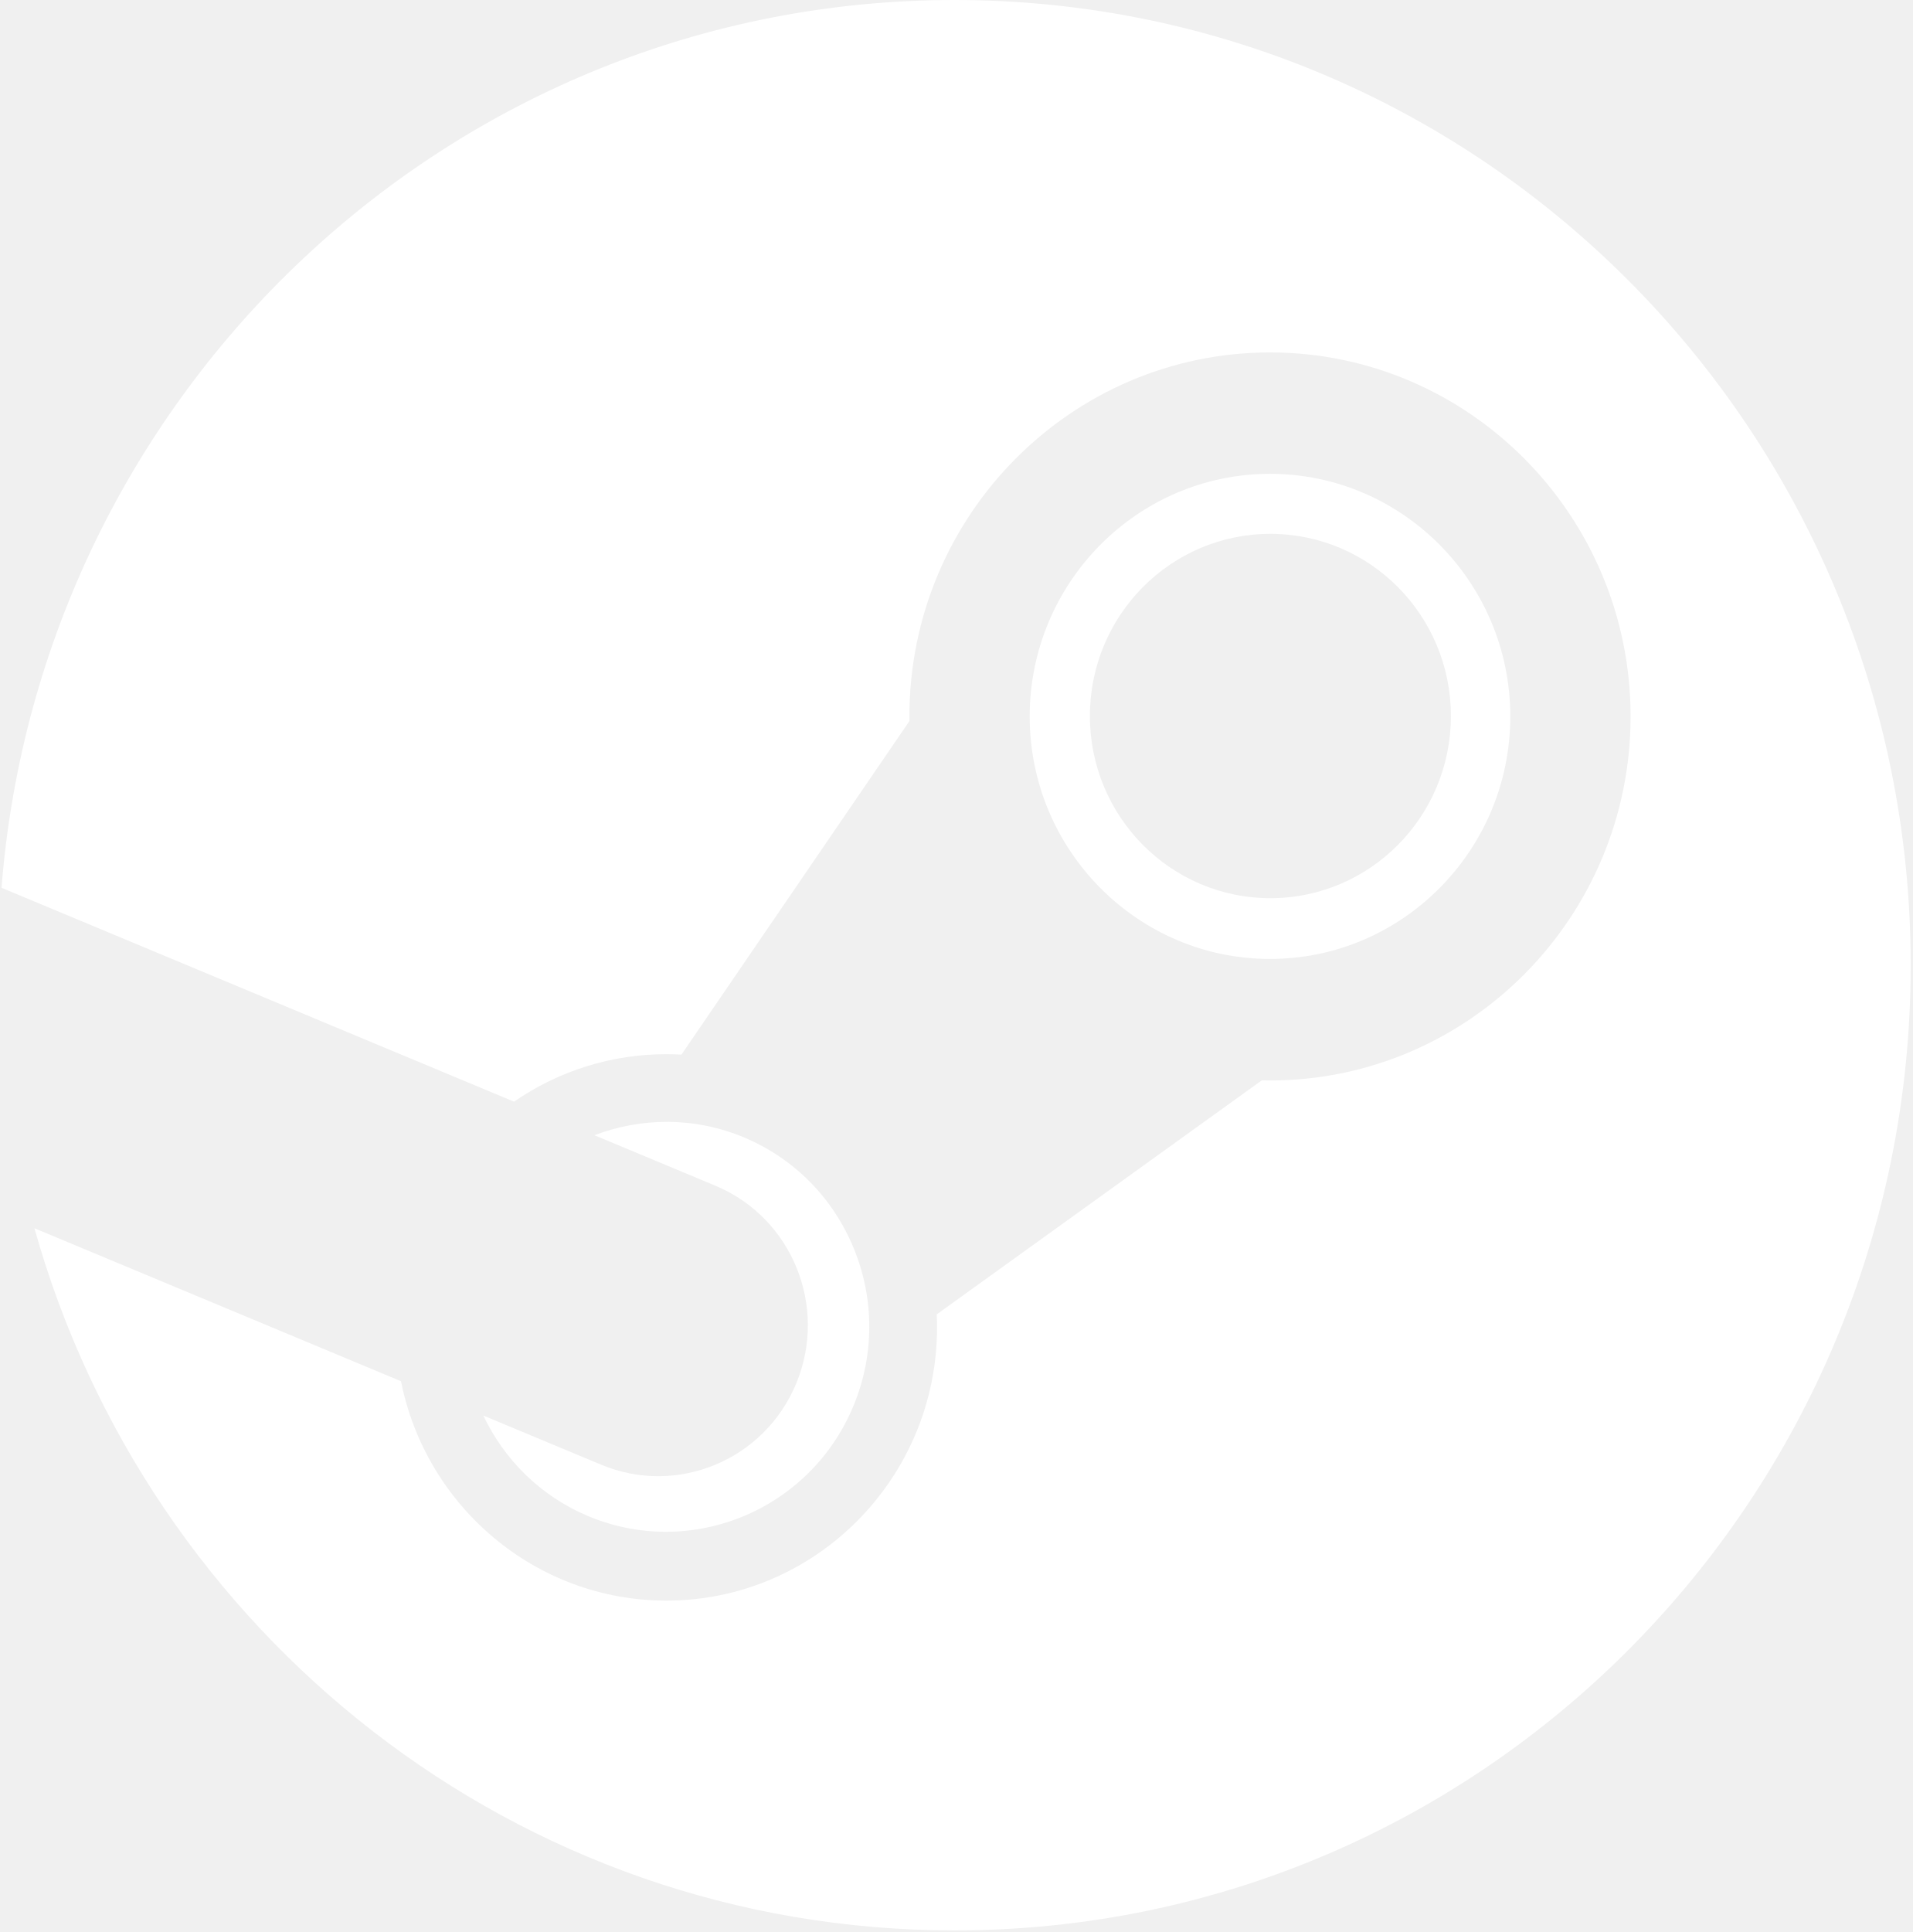
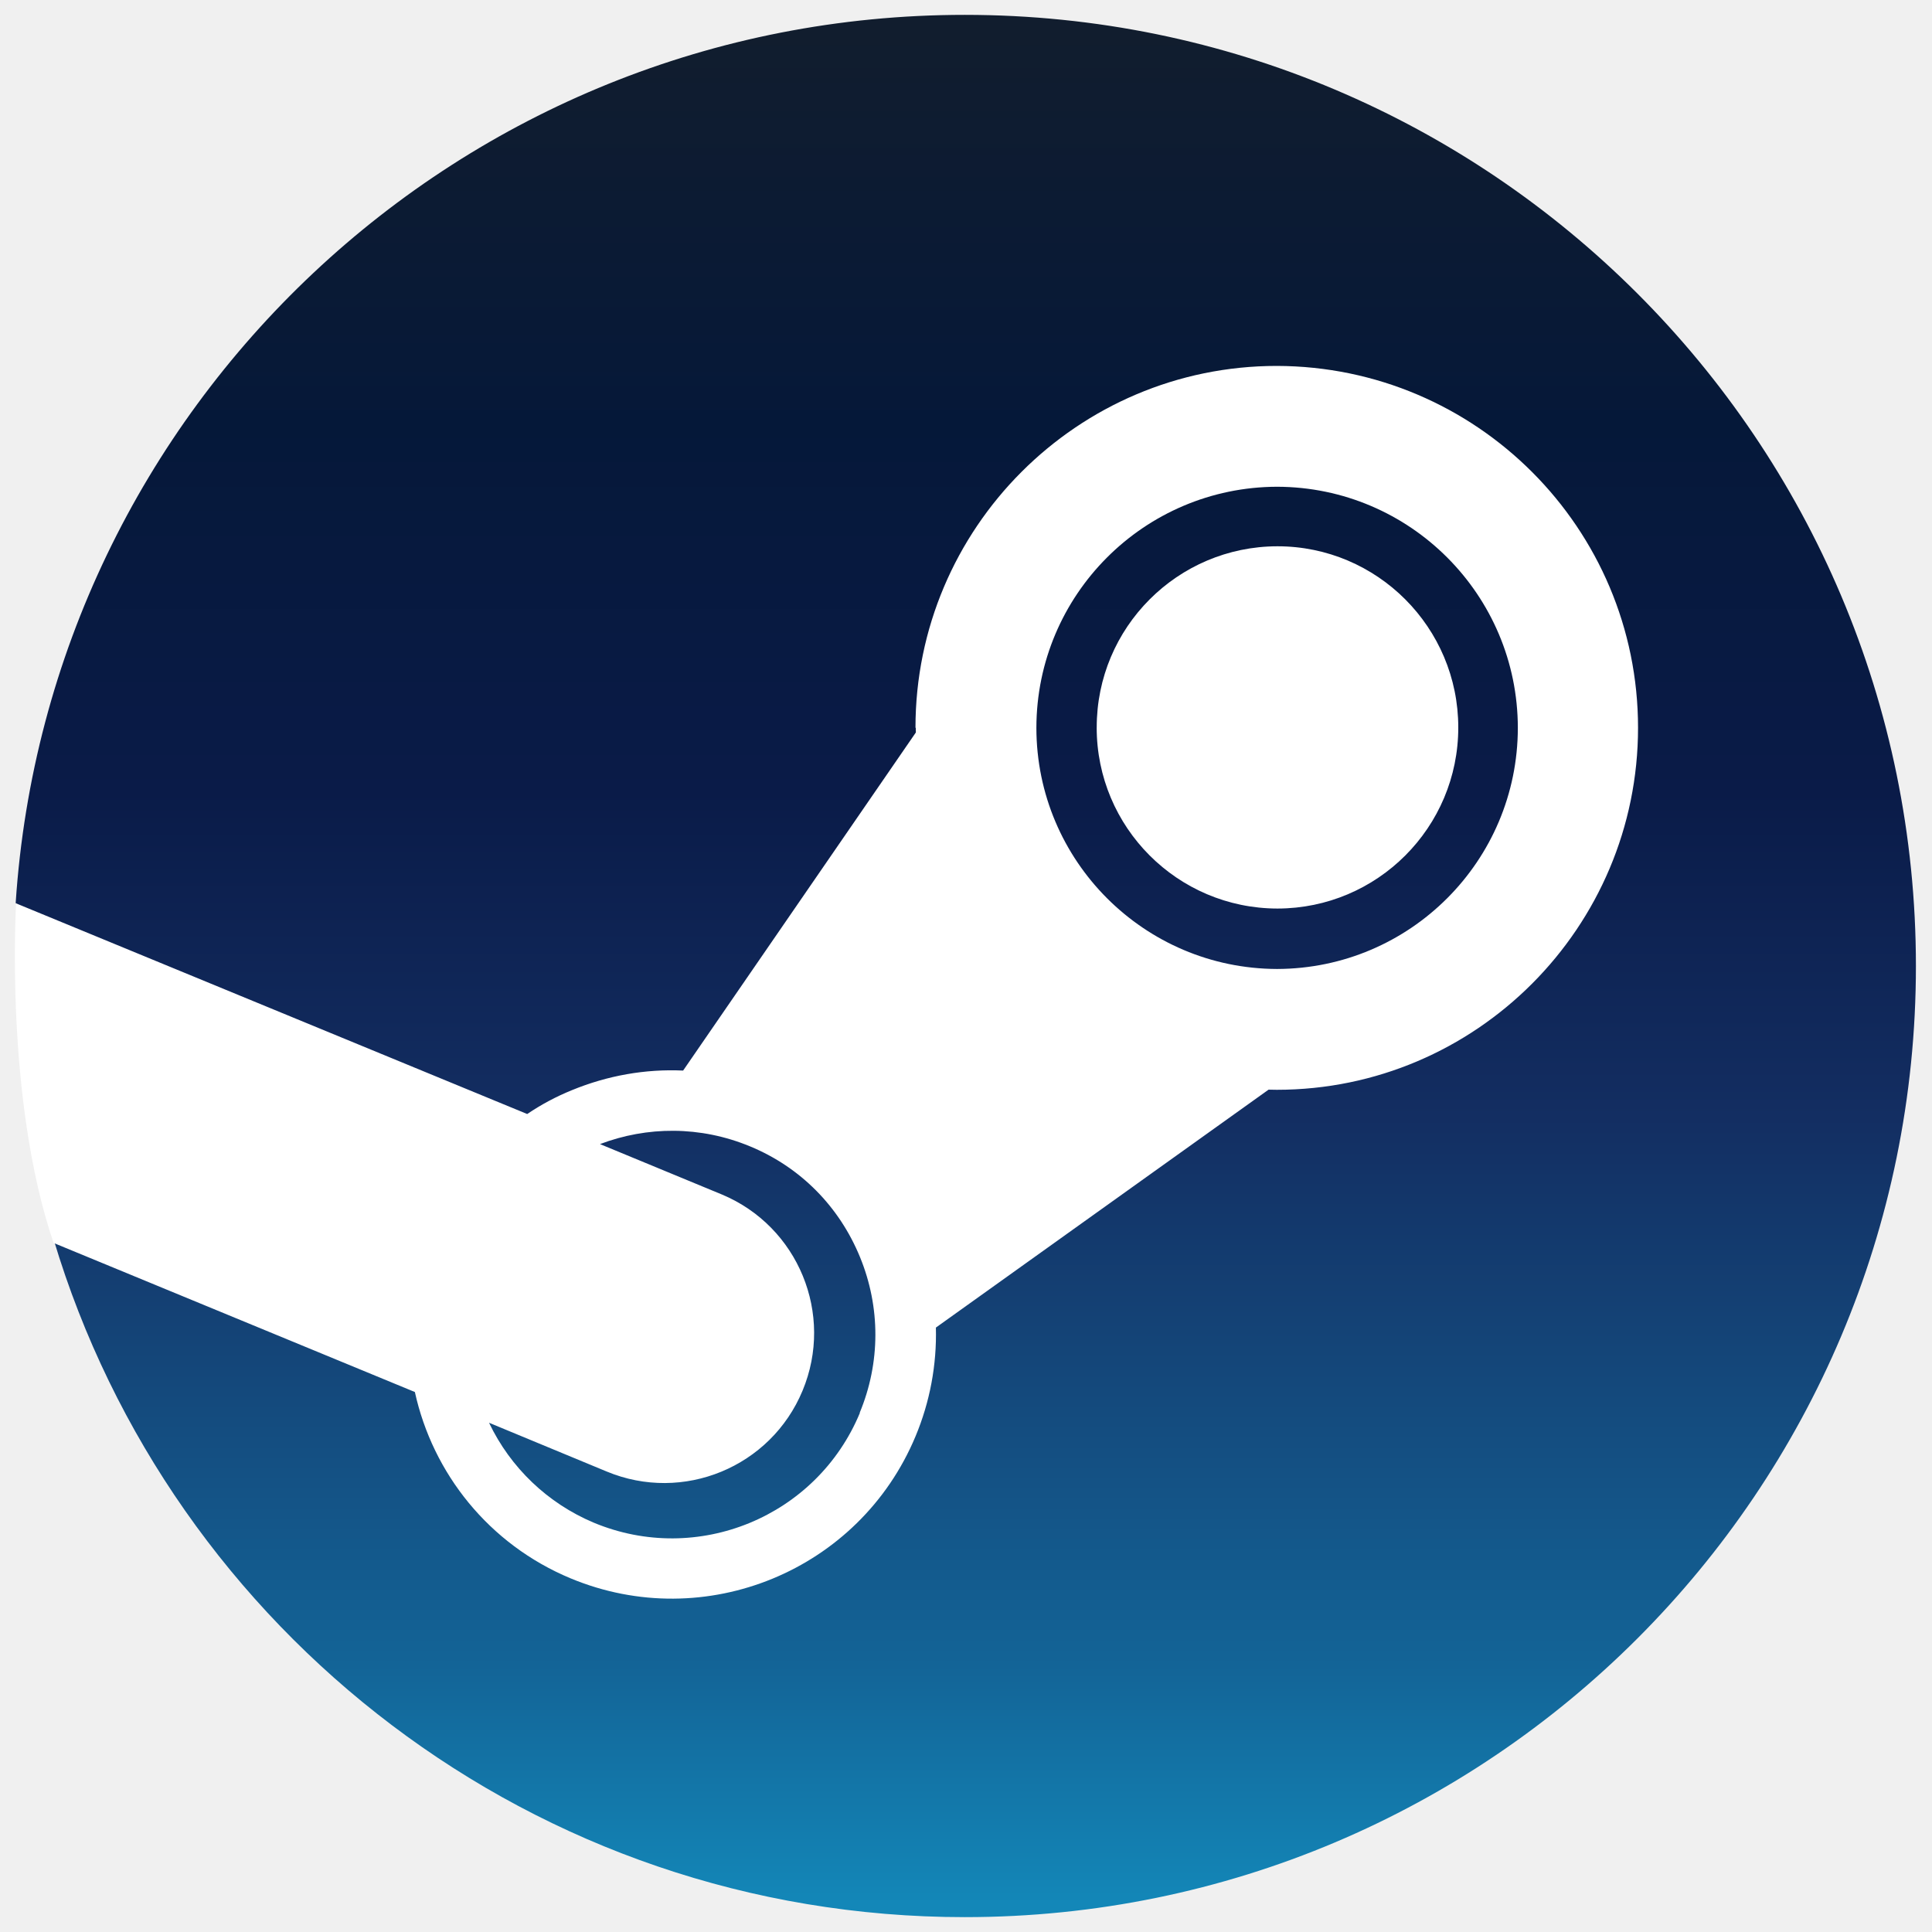
- <svg xmlns="http://www.w3.org/2000/svg" width="0.99em" height="1em" viewBox="0 0 256 259">
-   <path fill="#ffffff" d="M127.779 0C60.42 0 5.24 52.412 0 119.014l68.724 28.674a35.8 35.8 0 0 1 20.426-6.366q1.023 0 2.02.056l30.566-44.71v-.626c0-26.903 21.69-48.796 48.353-48.796c26.662 0 48.352 21.893 48.352 48.796s-21.69 48.804-48.352 48.804c-.37 0-.73-.009-1.098-.018l-43.593 31.377c.028.582.046 1.163.046 1.735c0 20.204-16.283 36.636-36.294 36.636c-17.566 0-32.263-12.658-35.584-29.412L4.41 164.654c15.223 54.313 64.673 94.132 123.369 94.132c70.818 0 128.221-57.938 128.221-129.393C256 57.93 198.597 0 127.779 0M80.352 196.332l-15.749-6.568c2.787 5.867 7.621 10.775 14.033 13.47c13.857 5.83 29.836-.803 35.612-14.799a27.56 27.56 0 0 0 .046-21.035c-2.768-6.79-7.999-12.086-14.706-14.909c-6.67-2.795-13.811-2.694-20.085-.304l16.275 6.79c10.222 4.3 15.056 16.145 10.794 26.46c-4.253 10.314-15.998 15.195-26.22 10.895m121.957-100.29c0-17.925-14.457-32.52-32.217-32.52c-17.769 0-32.226 14.595-32.226 32.52s14.457 32.512 32.226 32.512c17.76 0 32.217-14.586 32.217-32.512m-56.37-.055c0-13.488 10.84-24.42 24.2-24.42c13.368 0 24.208 10.932 24.208 24.42s-10.84 24.421-24.209 24.421c-13.359 0-24.2-10.933-24.2-24.42" />
+ <svg xmlns="http://www.w3.org/2000/svg" xmlns:xlink="http://www.w3.org/1999/xlink" viewBox="0 0 65 65" fill="#fff">
+   <use xlink:href="#B" x=".5" y=".5" />
+   <defs>
+     <linearGradient id="A" x2="50%" x1="50%" y2="100%" y1="0%">
+       <stop stop-color="#111d2e" offset="0%" />
+       <stop stop-color="#051839" offset="21.2%" />
+       <stop stop-color="#0a1b48" offset="40.7%" />
+       <stop stop-color="#132e62" offset="58.1%" />
+       <stop stop-color="#144b7e" offset="73.8%" />
+       <stop stop-color="#136497" offset="87.3%" />
+       <stop stop-color="#1387b8" offset="100%" />
+     </linearGradient>
+   </defs>
+   <symbol id="B">
+     <g>
+       <path d="M1.305 41.202C5.259 54.386 17.488 64 31.959 64c17.673 0 32-14.327 32-32s-14.327-32-32-32C15.001 0 1.124 13.193.028 29.874c2.074 3.477 2.879 5.628 1.275 11.328z" fill="url(#A)" />
+       <path d="M30.31 23.985l.003.158-7.83 11.375c-1.268-.058-2.54.165-3.748.662a8.14 8.14 0 0 0-1.498.8L.042 29.893s-.398 6.546 1.26 11.424l12.156 5.016c.6 2.728 2.48 5.12 5.242 6.27a8.88 8.88 0 0 0 11.603-4.782 8.89 8.89 0 0 0 .684-3.656L42.18 36.16l.275.005c6.705 0 12.155-5.466 12.155-12.18s-5.44-12.16-12.155-12.174c-6.702 0-12.155 5.46-12.155 12.174zm-1.88 23.05c-1.454 3.5-5.466 5.147-8.953 3.694a6.84 6.84 0 0 1-3.524-3.362l3.957 1.64a5.04 5.04 0 0 0 6.591-2.719 5.05 5.05 0 0 0-2.715-6.601l-4.1-1.695c1.578-.6 3.372-.62 5.05.077 1.7.703 3 2.027 3.696 3.72s.692 3.56-.01 5.246M42.466 32.1a8.12 8.12 0 0 1-8.098-8.113 8.12 8.12 0 0 1 8.098-8.111 8.12 8.12 0 0 1 8.1 8.111 8.12 8.12 0 0 1-8.1 8.113m-6.068-8.126a6.09 6.09 0 0 1 6.08-6.095c3.355 0 6.084 2.73 6.084 6.095a6.09 6.09 0 0 1-6.084 6.093 6.09 6.09 0 0 1-6.081-6.093z" />
+     </g>
+   </symbol>
</svg>
